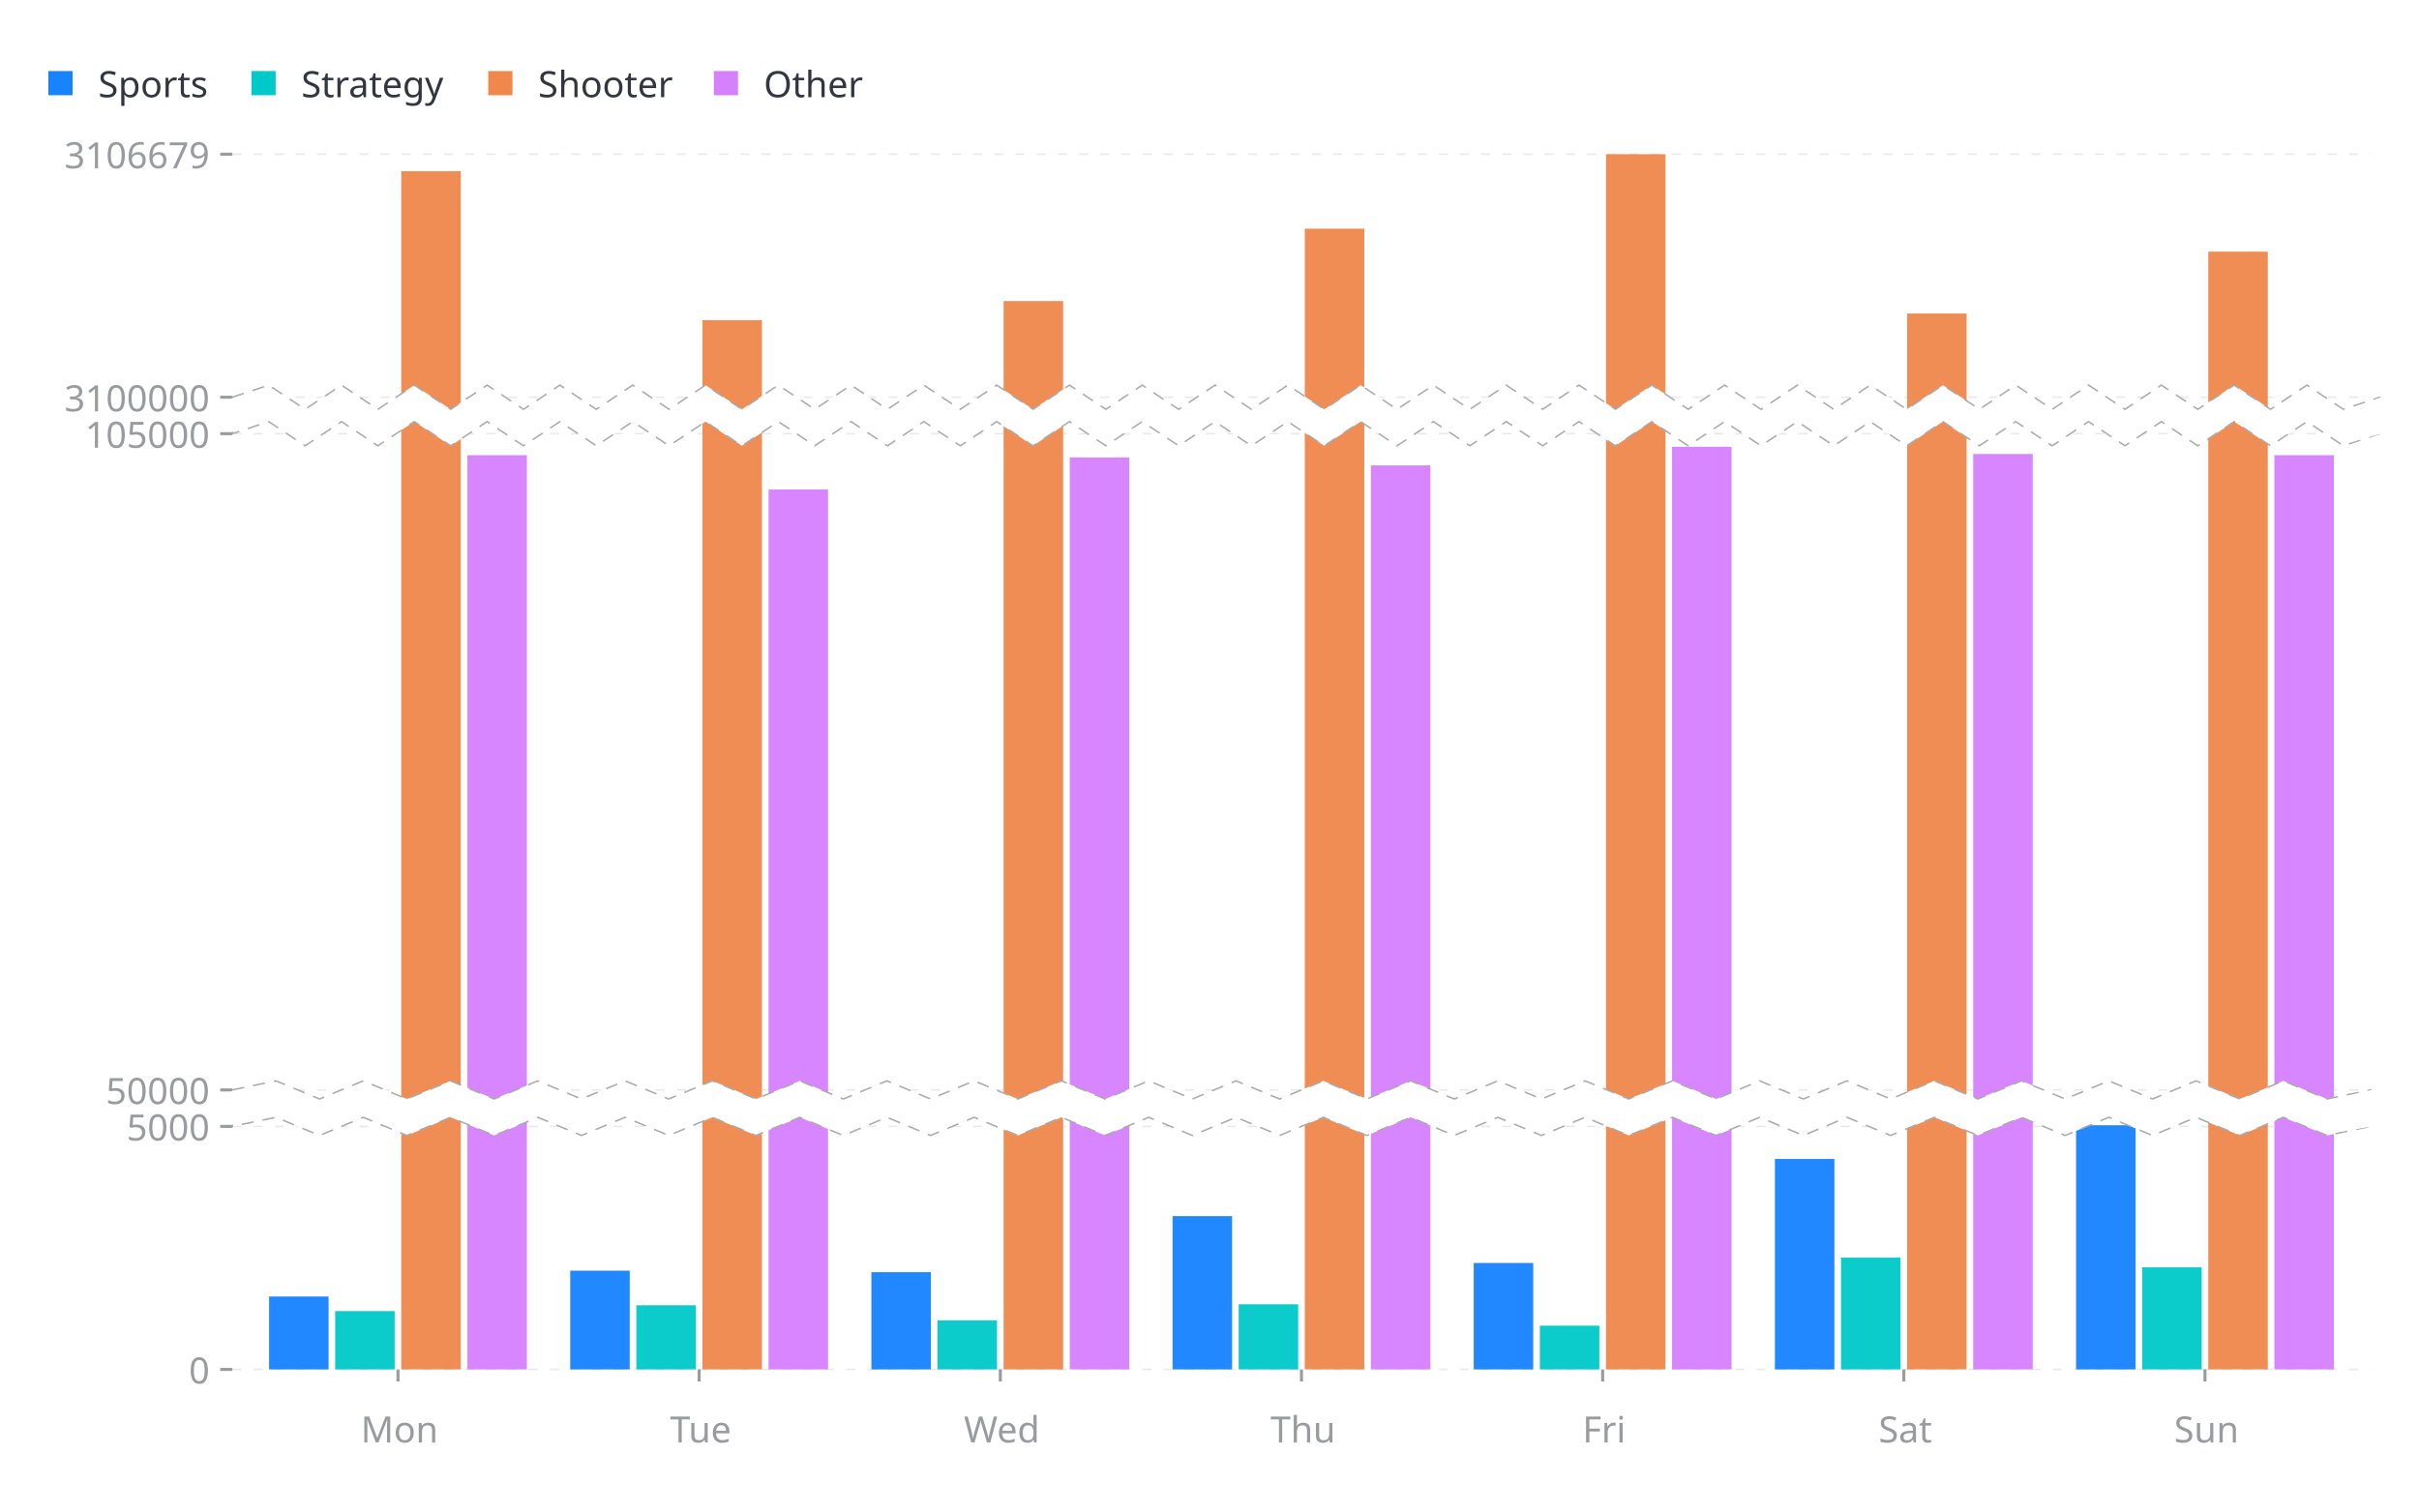
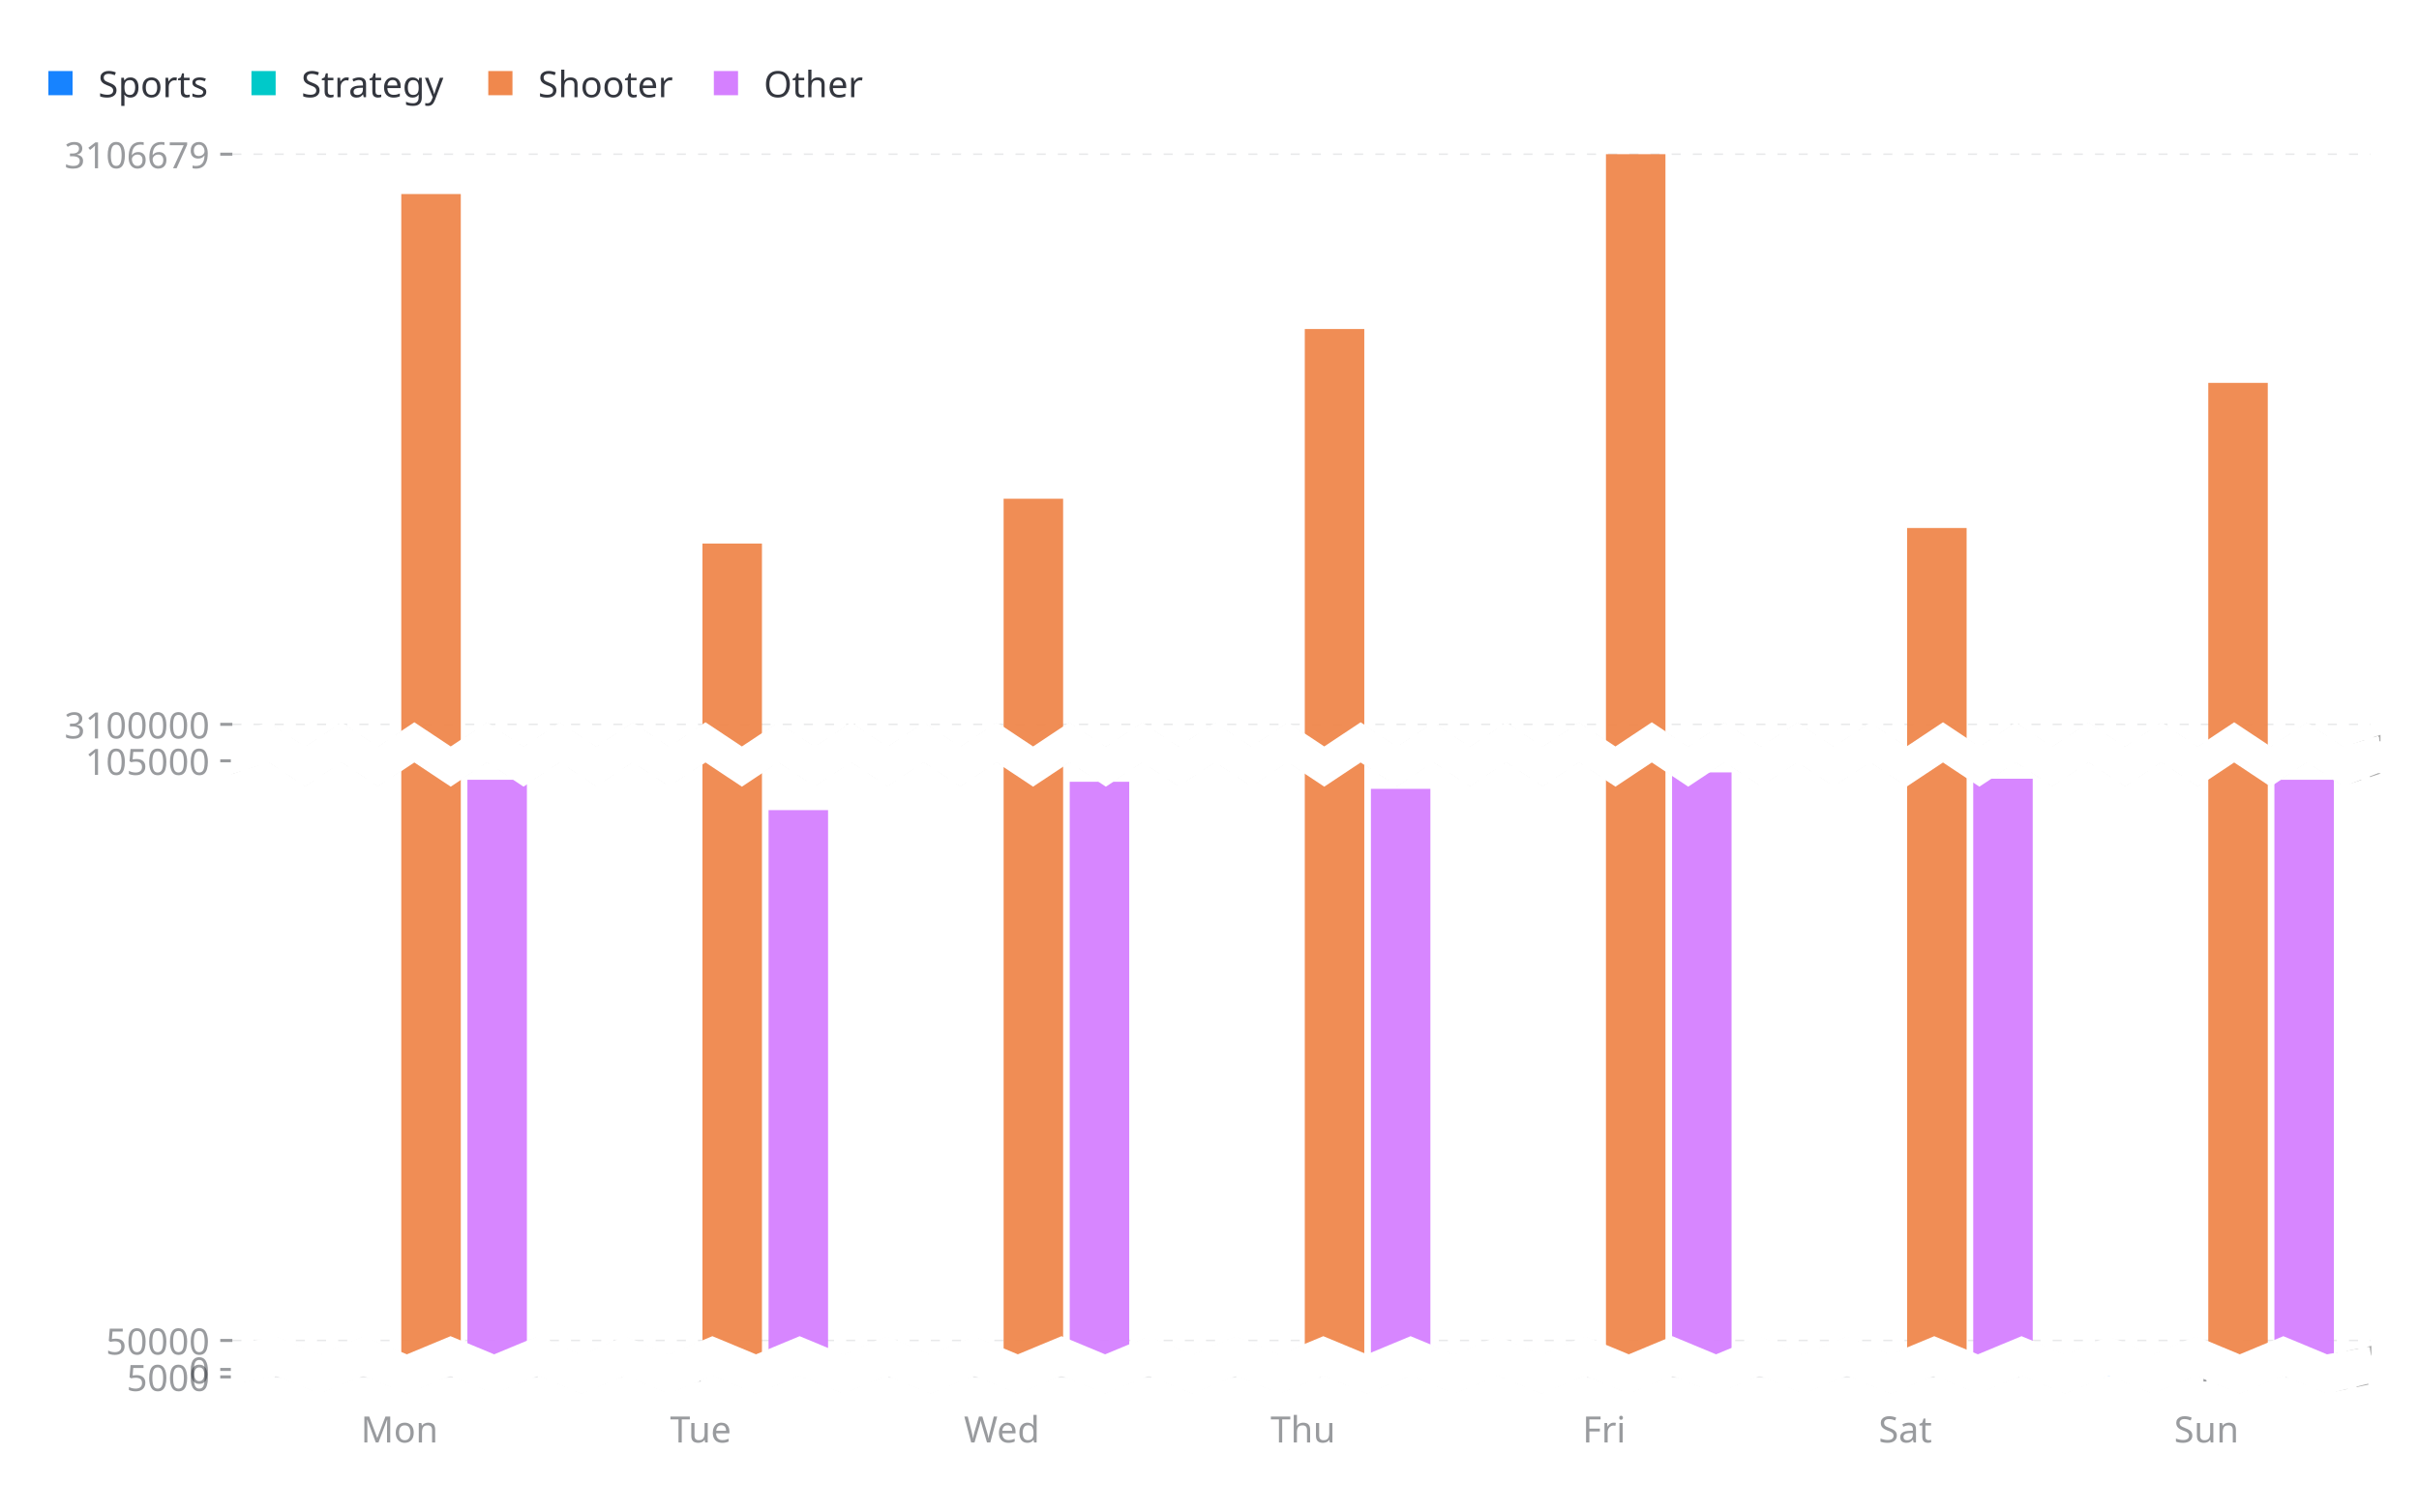
<svg xmlns="http://www.w3.org/2000/svg" width="800" height="500" color-interpolation-filters="sRGB" style="background: transparent;">
  <defs>
    <clipPath id="b" transform="matrix(1 0 0 1 -16 -16)">
      <use href="#a" transform="matrix(1 0 0 1 16 16)" />
    </clipPath>
  </defs>
  <g>
    <g fill="none">
      <g fill="none" class="view">
        <g>
          <path width="800" height="500" x="0" y="0" fill="rgba(0,0,0,0)" d="m0 0 800 0 0 500-800 0z" class="area" />
        </g>
        <g>
          <path width="768" height="468" x="16" y="16" fill="rgba(0,0,0,0)" d="m16 16 768 0 0 468-768 0z" class="area" />
        </g>
        <g>
          <path width="707.16" height="402" x="76.84" y="51" fill="rgba(0,0,0,0)" d="m76.84 51 707.16 0 0 402-707.16 0z" class="area" />
        </g>
        <g>
          <path width="707.16" height="402" x="76.84" y="51" fill="rgba(0,0,0,0)" d="m76.84 51 707.16 0 0 402-707.16 0z" class="area" />
        </g>
        <g fill="none" class="component">
          <g fill="none" transform="matrix(1 0 0 1 16 16)">
            <g fill="none" class="legend-category">
              <g fill="none" class="legend-title-group">
                <g fill="none" class="legend-title" />
              </g>
              <g fill="none" class="legend-items-group">
                <g fill="none" class="legend-items">
                  <g fill="none" class="items-navigator">
                    <g fill="none" class="navigator-content-group" clip-path="url(#b)">
                      <g fill="none" class="navigator-play-window">
                        <g fill="none" class="items-item-page">
                          <g fill="none" class="items-item">
                            <g fill="none" class="legend-category-item-background-group">
                              <g>
                                <path width="55.16" height="23" fill="rgba(0,0,0,0)" d="m0 0 55.16 0 0 23-55.16 0z" class="legend-category-item-background" visibility="visible" />
                              </g>
                            </g>
                            <g fill="none" class="legend-category-item-marker-group" transform="matrix(.5 0 0 .5 4 11.5)">
                              <g>
                                <path fill="rgba(23,131,255,1)" stroke-width="0" d="m-8-8 16 0 0 16-16 0Z" class="legend-category-item-marker" visibility="visible" />
                              </g>
                            </g>
                            <g fill="none" class="legend-category-item-label-group" transform="matrix(1 0 0 1 16 11.5)">
                              <g>
                                <text fill="rgba(29,33,41,1)" fill-opacity=".9" stroke-width="1" class="legend-category-item-label" dominant-baseline="central" dx=".5" dy="0" font-family="sans-serif" font-size="12" font-style="normal" font-variant="normal" font-weight="normal" paint-order="stroke" style="transform:translate(0px, 0px);" text-anchor="left" visibility="visible">Sports</text>
                              </g>
                            </g>
                            <g fill="none" class="legend-category-item-value-group" />
                          </g>
                          <g fill="none" class="items-item" transform="matrix(1 0 0 1 67.16 0)">
                            <g fill="none" class="legend-category-item-background-group">
                              <g>
                                <path width="66.32" height="23" fill="rgba(0,0,0,0)" d="m0 0 66.32 0 0 23-66.32 0z" class="legend-category-item-background" visibility="visible" />
                              </g>
                            </g>
                            <g fill="none" class="legend-category-item-marker-group" transform="matrix(.5 0 0 .5 4 11.5)">
                              <g>
                                <path fill="rgba(0,201,201,1)" stroke-width="0" d="m-8-8 16 0 0 16-16 0Z" class="legend-category-item-marker" visibility="visible" />
                              </g>
                            </g>
                            <g fill="none" class="legend-category-item-label-group" transform="matrix(1 0 0 1 16 11.5)">
                              <g>
                                <text fill="rgba(29,33,41,1)" fill-opacity=".9" stroke-width="1" class="legend-category-item-label" dominant-baseline="central" dx=".5" dy="0" font-family="sans-serif" font-size="12" font-style="normal" font-variant="normal" font-weight="normal" paint-order="stroke" style="transform:translate(0px, 0px);" text-anchor="left" visibility="visible">Strategy</text>
                              </g>
                            </g>
                            <g fill="none" class="legend-category-item-value-group" />
                          </g>
                          <g fill="none" class="items-item" transform="matrix(1 0 0 1 145.48 0)">
                            <g fill="none" class="legend-category-item-background-group">
                              <g>
                                <path width="62.6" height="23" fill="rgba(0,0,0,0)" d="m0 0 62.6 0 0 23-62.6 0z" class="legend-category-item-background" visibility="visible" />
                              </g>
                            </g>
                            <g fill="none" class="legend-category-item-marker-group" transform="matrix(.5 0 0 .5 4 11.5)">
                              <g>
                                <path fill="rgba(240,136,77,1)" stroke-width="0" d="m-8-8 16 0 0 16-16 0Z" class="legend-category-item-marker" visibility="visible" />
                              </g>
                            </g>
                            <g fill="none" class="legend-category-item-label-group" transform="matrix(1 0 0 1 16 11.5)">
                              <g>
                                <text fill="rgba(29,33,41,1)" fill-opacity=".9" stroke-width="1" class="legend-category-item-label" dominant-baseline="central" dx=".5" dy="0" font-family="sans-serif" font-size="12" font-style="normal" font-variant="normal" font-weight="normal" paint-order="stroke" style="transform:translate(0px, 0px);" text-anchor="left" visibility="visible">Shooter</text>
                              </g>
                            </g>
                            <g fill="none" class="legend-category-item-value-group" />
                          </g>
                          <g fill="none" class="items-item" transform="matrix(1 0 0 1 220.08 0)">
                            <g fill="none" class="legend-category-item-background-group">
                              <g>
                                <path width="49.76" height="23" fill="rgba(0,0,0,0)" d="m0 0 49.76 0 0 23-49.76 0z" class="legend-category-item-background" visibility="visible" />
                              </g>
                            </g>
                            <g fill="none" class="legend-category-item-marker-group" transform="matrix(.5 0 0 .5 4 11.5)">
                              <g>
                                <path fill="rgba(213,128,255,1)" stroke-width="0" d="m-8-8 16 0 0 16-16 0Z" class="legend-category-item-marker" visibility="visible" />
                              </g>
                            </g>
                            <g fill="none" class="legend-category-item-label-group" transform="matrix(1 0 0 1 16 11.5)">
                              <g>
                                <text fill="rgba(29,33,41,1)" fill-opacity=".9" stroke-width="1" class="legend-category-item-label" dominant-baseline="central" dx=".5" dy="0" font-family="sans-serif" font-size="12" font-style="normal" font-variant="normal" font-weight="normal" paint-order="stroke" style="transform:translate(0px, 0px);" text-anchor="left" visibility="visible">Other</text>
                              </g>
                            </g>
                            <g fill="none" class="legend-category-item-value-group" />
                          </g>
                        </g>
                      </g>
                    </g>
                    <g fill="none" class="navigator-controller" />
                    <g>
                      <path id="a" width="269.84" height="23" fill="none" d="m0 0 269.84 0 0 23-269.84 0z" class="navigator-clip-path" />
                    </g>
                  </g>
                </g>
              </g>
            </g>
          </g>
        </g>
        <g fill="none" class="component">
          <g fill="none" class="axis">
            <g fill="none" class="axis-grid-group" />
            <g fill="none" class="axis-main-group">
              <g fill="none" class="axis-line-group">
                <g>
                  <line x1="76.84" x2="784" y1="453" y2="453" fill="none" stroke="rgba(29,33,41,1)" stroke-opacity=".45" stroke-width=".5" class="axis-line axis-line" opacity="0" />
                </g>
              </g>
              <g fill="none" class="axis-tick-group">
                <g fill="none" class="axis-tick" transform="matrix(1 0 0 1 131.62 453)">
                  <g>
                    <line x1="0" x2="0" y1="0" y2="4" fill="none" stroke="rgba(29,33,41,1)" stroke-width="1" class="axis-tick-item" opacity=".45" />
                  </g>
                </g>
                <g fill="none" class="axis-tick" transform="matrix(1 0 0 1 231.22 453)">
                  <g>
                    <line x1="0" x2="0" y1="0" y2="4" fill="none" stroke="rgba(29,33,41,1)" stroke-width="1" class="axis-tick-item" opacity=".45" />
                  </g>
                </g>
                <g fill="none" class="axis-tick" transform="matrix(1 0 0 1 330.82 453)">
                  <g>
                    <line x1="0" x2="0" y1="0" y2="4" fill="none" stroke="rgba(29,33,41,1)" stroke-width="1" class="axis-tick-item" opacity=".45" />
                  </g>
                </g>
                <g fill="none" class="axis-tick" transform="matrix(1 0 0 1 430.42 453)">
                  <g>
                    <line x1="0" x2="0" y1="0" y2="4" fill="none" stroke="rgba(29,33,41,1)" stroke-width="1" class="axis-tick-item" opacity=".45" />
                  </g>
                </g>
                <g fill="none" class="axis-tick" transform="matrix(1 0 0 1 530.02 453)">
                  <g>
                    <line x1="0" x2="0" y1="0" y2="4" fill="none" stroke="rgba(29,33,41,1)" stroke-width="1" class="axis-tick-item" opacity=".45" />
                  </g>
                </g>
                <g fill="none" class="axis-tick" transform="matrix(1 0 0 1 629.62 453)">
                  <g>
                    <line x1="0" x2="0" y1="0" y2="4" fill="none" stroke="rgba(29,33,41,1)" stroke-width="1" class="axis-tick-item" opacity=".45" />
                  </g>
                </g>
                <g fill="none" class="axis-tick" transform="matrix(1 0 0 1 729.22 453)">
                  <g>
                    <line x1="0" x2="0" y1="0" y2="4" fill="none" stroke="rgba(29,33,41,1)" stroke-width="1" class="axis-tick-item" opacity=".45" />
                  </g>
                </g>
              </g>
              <g fill="none" class="axis-label-group">
                <g fill="none" class="axis-label" transform="matrix(1 0 0 1 131.62 461)">
                  <g>
                    <text fill="rgba(29,33,41,1)" stroke-width="1" class="axis-label-item" dominant-baseline="central" dx=".5" dy="11.5" font-family="sans-serif" font-size="12" font-style="normal" font-variant="normal" font-weight="normal" opacity=".45" paint-order="stroke" style="transform:translate(0px, 0px);" text-anchor="middle" visibility="visible">Mon</text>
                  </g>
                </g>
                <g fill="none" class="axis-label" transform="matrix(1 0 0 1 231.22 461)">
                  <g>
                    <text fill="rgba(29,33,41,1)" stroke-width="1" class="axis-label-item" dominant-baseline="central" dx=".5" dy="11.5" font-family="sans-serif" font-size="12" font-style="normal" font-variant="normal" font-weight="normal" opacity=".45" paint-order="stroke" style="transform:translate(0px, 0px);" text-anchor="middle" visibility="visible">Tue</text>
                  </g>
                </g>
                <g fill="none" class="axis-label" transform="matrix(1 0 0 1 330.82 461)">
                  <g>
                    <text fill="rgba(29,33,41,1)" stroke-width="1" class="axis-label-item" dominant-baseline="central" dx=".5" dy="11.5" font-family="sans-serif" font-size="12" font-style="normal" font-variant="normal" font-weight="normal" opacity=".45" paint-order="stroke" style="transform:translate(0px, 0px);" text-anchor="middle" visibility="visible">Wed</text>
                  </g>
                </g>
                <g fill="none" class="axis-label" transform="matrix(1 0 0 1 430.42 461)">
                  <g>
                    <text fill="rgba(29,33,41,1)" stroke-width="1" class="axis-label-item" dominant-baseline="central" dx=".5" dy="11.5" font-family="sans-serif" font-size="12" font-style="normal" font-variant="normal" font-weight="normal" opacity=".45" paint-order="stroke" style="transform:translate(0px, 0px);" text-anchor="middle" visibility="visible">Thu</text>
                  </g>
                </g>
                <g fill="none" class="axis-label" transform="matrix(1 0 0 1 530.02 461)">
                  <g>
                    <text fill="rgba(29,33,41,1)" stroke-width="1" class="axis-label-item" dominant-baseline="central" dx=".5" dy="11.5" font-family="sans-serif" font-size="12" font-style="normal" font-variant="normal" font-weight="normal" opacity=".45" paint-order="stroke" style="transform:translate(0px, 0px);" text-anchor="middle" visibility="visible">Fri</text>
                  </g>
                </g>
                <g fill="none" class="axis-label" transform="matrix(1 0 0 1 629.62 461)">
                  <g>
                    <text fill="rgba(29,33,41,1)" stroke-width="1" class="axis-label-item" dominant-baseline="central" dx=".5" dy="11.5" font-family="sans-serif" font-size="12" font-style="normal" font-variant="normal" font-weight="normal" opacity=".45" paint-order="stroke" style="transform:translate(0px, 0px);" text-anchor="middle" visibility="visible">Sat</text>
                  </g>
                </g>
                <g fill="none" class="axis-label" transform="matrix(1 0 0 1 729.22 461)">
                  <g>
                    <text fill="rgba(29,33,41,1)" stroke-width="1" class="axis-label-item" dominant-baseline="central" dx=".5" dy="11.5" font-family="sans-serif" font-size="12" font-style="normal" font-variant="normal" font-weight="normal" opacity=".45" paint-order="stroke" style="transform:translate(0px, 0px);" text-anchor="middle" visibility="visible">Sun</text>
                  </g>
                </g>
              </g>
            </g>
            <g fill="none" class="axis-title-group" />
          </g>
        </g>
        <g fill="none" class="component">
          <g fill="none" class="axis">
            <g fill="none" class="axis-grid-group">
              <g fill="none" class="axis-grid">
                <g fill="none" class="grid-line-group">
                  <g>
                    <path fill="none" stroke="rgba(29,33,41,1)" stroke-dasharray="3,4" stroke-opacity=".1" stroke-width=".5" d="m76.84 453 707.16 0" class="grid-line" />
                  </g>
                  <g>
-                     <path fill="none" stroke="rgba(29,33,41,1)" stroke-dasharray="3,4" stroke-opacity=".1" stroke-width=".5" d="m76.84 372.6 707.16 0" class="grid-line" />
-                   </g>
-                   <g>
-                     <path fill="none" stroke="rgba(29,33,41,1)" stroke-dasharray="3,4" stroke-opacity=".1" stroke-width=".5" d="m76.84 360.54 707.16 0" class="grid-line" />
-                   </g>
-                   <g>
-                     <path fill="none" stroke="rgba(29,33,41,1)" stroke-dasharray="3,4" stroke-opacity=".1" stroke-width=".5" d="m76.84 143.46 707.16 0" class="grid-line" />
-                   </g>
-                   <g>
-                     <path fill="none" stroke="rgba(29,33,41,1)" stroke-dasharray="3,4" stroke-opacity=".1" stroke-width=".5" d="m76.84 131.4 707.16 0" class="grid-line" />
+                     <path fill="none" stroke="rgba(29,33,41,1)" stroke-dasharray="3,4" stroke-opacity=".1" stroke-width=".5" d="m76.84 455.471 707.16 0" class="grid-line" />
+                   </g>
+                   <g>
+                     <path fill="none" stroke="rgba(29,33,41,1)" stroke-dasharray="3,4" stroke-opacity=".1" stroke-width=".5" d="m76.84 443.411 707.16 0" class="grid-line" />
+                   </g>
+                   <g>
+                     <path fill="none" stroke="rgba(29,33,41,1)" stroke-dasharray="3,4" stroke-opacity=".1" stroke-width=".5" d="m76.84 251.669 707.16 0" class="grid-line" />
+                   </g>
+                   <g>
+                     <path fill="none" stroke="rgba(29,33,41,1)" stroke-dasharray="3,4" stroke-opacity=".1" stroke-width=".5" d="m76.84 239.609 707.16 0" class="grid-line" />
                  </g>
                  <g>
                    <path fill="none" stroke="rgba(29,33,41,1)" stroke-dasharray="3,4" stroke-opacity=".1" stroke-width=".5" d="m76.84 51 707.16 0" class="grid-line" />
                  </g>
                </g>
                <g fill="none" class="grid-region-group" />
              </g>
            </g>
            <g fill="none" class="axis-main-group">
              <g fill="none" class="axis-line-group">
                <g>
                  <line x1="76.84" x2="76.84" y1="453" y2="51" fill="none" stroke="rgba(29,33,41,1)" stroke-opacity=".45" stroke-width=".5" class="axis-line axis-line" opacity="0" />
                </g>
              </g>
              <g fill="none" class="axis-tick-group">
                <g fill="none" class="axis-tick" transform="matrix(1 0 0 1 76.84 453)">
                  <g>
                    <line x1="0" x2="-4" y1="0" y2="0" fill="none" stroke="rgba(29,33,41,1)" stroke-width="1" class="axis-tick-item" opacity=".45" />
                  </g>
                </g>
-                 <g fill="none" class="axis-tick" transform="matrix(1 0 0 1 76.84 372.6)">
-                   <g>
-                     <line x1="0" x2="-4" y1="0" y2="0" fill="none" stroke="rgba(29,33,41,1)" stroke-width="1" class="axis-tick-item" opacity=".45" />
-                   </g>
-                 </g>
-                 <g fill="none" class="axis-tick" transform="matrix(1 0 0 1 76.84 360.54)">
-                   <g>
-                     <line x1="0" x2="-4" y1="0" y2="0" fill="none" stroke="rgba(29,33,41,1)" stroke-width="1" class="axis-tick-item" opacity=".45" />
-                   </g>
-                 </g>
-                 <g fill="none" class="axis-tick" transform="matrix(1 0 0 1 76.84 143.46)">
-                   <g>
-                     <line x1="0" x2="-4" y1="0" y2="0" fill="none" stroke="rgba(29,33,41,1)" stroke-width="1" class="axis-tick-item" opacity=".45" />
-                   </g>
-                 </g>
-                 <g fill="none" class="axis-tick" transform="matrix(1 0 0 1 76.84 131.4)">
+                 <g fill="none" class="axis-tick" transform="matrix(1 0 0 1 76.84 455.4715)">
+                   <g>
+                     <line x1="0" x2="-4" y1="0" y2="0" fill="none" stroke="rgba(29,33,41,1)" stroke-width="1" class="axis-tick-item" opacity=".45" />
+                   </g>
+                 </g>
+                 <g fill="none" class="axis-tick" transform="matrix(1 0 0 1 76.84 443.4115)">
+                   <g>
+                     <line x1="0" x2="-4" y1="0" y2="0" fill="none" stroke="rgba(29,33,41,1)" stroke-width="1" class="axis-tick-item" opacity=".45" />
+                   </g>
+                 </g>
+                 <g fill="none" class="axis-tick" transform="matrix(1 0 0 1 76.84 251.6687)">
+                   <g>
+                     <line x1="0" x2="-4" y1="0" y2="0" fill="none" stroke="rgba(29,33,41,1)" stroke-width="1" class="axis-tick-item" opacity=".45" />
+                   </g>
+                 </g>
+                 <g fill="none" class="axis-tick" transform="matrix(1 0 0 1 76.84 239.6087)">
                  <g>
                    <line x1="0" x2="-4" y1="0" y2="0" fill="none" stroke="rgba(29,33,41,1)" stroke-width="1" class="axis-tick-item" opacity=".45" />
                  </g>
                </g>
                <g fill="none" class="axis-tick" transform="matrix(1 0 0 1 76.84 51)">
                  <g>
                    <line x1="0" x2="-4" y1="0" y2="0" fill="none" stroke="rgba(29,33,41,1)" stroke-width="1" class="axis-tick-item" opacity=".45" />
                  </g>
                </g>
              </g>
              <g fill="none" class="axis-label-group">
                <g fill="none" class="axis-label" transform="matrix(1 0 0 1 68.84 453)">
                  <g>
                    <text fill="rgba(29,33,41,1)" stroke-width="1" class="axis-label-item" dominant-baseline="central" dx=".5" dy="0" font-family="sans-serif" font-size="12" font-style="normal" font-variant="normal" font-weight="normal" opacity=".45" paint-order="stroke" style="transform:translate(0px, 0px);" text-anchor="end">0</text>
                  </g>
                </g>
-                 <g fill="none" class="axis-label" transform="matrix(1 0 0 1 68.84 372.6)">
+                 <g fill="none" class="axis-label" transform="matrix(1 0 0 1 68.84 455.4715)">
                  <g>
                    <text fill="rgba(29,33,41,1)" stroke-width="1" class="axis-label-item" dominant-baseline="central" dx=".5" dy="0" font-family="sans-serif" font-size="12" font-style="normal" font-variant="normal" font-weight="normal" opacity=".45" paint-order="stroke" style="transform:translate(0px, 0px);" text-anchor="end">5000</text>
                  </g>
                </g>
-                 <g fill="none" class="axis-label" transform="matrix(1 0 0 1 68.84 360.54)">
+                 <g fill="none" class="axis-label" transform="matrix(1 0 0 1 68.84 443.4115)">
                  <g>
                    <text fill="rgba(29,33,41,1)" stroke-width="1" class="axis-label-item" dominant-baseline="central" dx=".5" dy="0" font-family="sans-serif" font-size="12" font-style="normal" font-variant="normal" font-weight="normal" opacity=".45" paint-order="stroke" style="transform:translate(0px, 0px);" text-anchor="end">50000</text>
                  </g>
                </g>
-                 <g fill="none" class="axis-label" transform="matrix(1 0 0 1 68.84 143.46)">
+                 <g fill="none" class="axis-label" transform="matrix(1 0 0 1 68.84 251.6687)">
                  <g>
                    <text fill="rgba(29,33,41,1)" stroke-width="1" class="axis-label-item" dominant-baseline="central" dx=".5" dy="0" font-family="sans-serif" font-size="12" font-style="normal" font-variant="normal" font-weight="normal" opacity=".45" paint-order="stroke" style="transform:translate(0px, 0px);" text-anchor="end">105000</text>
                  </g>
                </g>
-                 <g fill="none" class="axis-label" transform="matrix(1 0 0 1 68.84 131.4)">
+                 <g fill="none" class="axis-label" transform="matrix(1 0 0 1 68.84 239.6087)">
                  <g>
                    <text fill="rgba(29,33,41,1)" stroke-width="1" class="axis-label-item" dominant-baseline="central" dx=".5" dy="0" font-family="sans-serif" font-size="12" font-style="normal" font-variant="normal" font-weight="normal" opacity=".45" paint-order="stroke" style="transform:translate(0px, 0px);" text-anchor="end">3100000</text>
                  </g>
                </g>
                <g fill="none" class="axis-label" transform="matrix(1 0 0 1 68.84 51)">
                  <g>
                    <text fill="rgba(29,33,41,1)" stroke-width="1" class="axis-label-item" dominant-baseline="central" dx=".5" dy="0" font-family="sans-serif" font-size="12" font-style="normal" font-variant="normal" font-weight="normal" opacity=".45" paint-order="stroke" style="transform:translate(0px, 0px);" text-anchor="end">3106679</text>
                  </g>
                </g>
              </g>
            </g>
            <g fill="none" class="axis-title-group" />
          </g>
        </g>
        <g transform="matrix(1 0 0 1 76.84 51)">
          <path width="707.16" height="402" fill="rgba(0,0,0,0)" d="m0 0 707.16 0 0 402-707.16 0z" class="plot" />
          <g fill="none" class="main-layer">
            <g>
-               <path width="19.677" height="24.12" x="12.146" y="377.88" fill="rgba(23,131,255,1)" fill-opacity=".95" stroke="rgba(23,131,255,1)" stroke-width="0" d="m12.146 377.88 19.677 0 0 24.12-19.677 0z" class="element" />
-             </g>
-             <g>
-               <path width="19.677" height="19.296" x="34.01" y="382.704" fill="rgba(0,201,201,1)" fill-opacity=".95" stroke="rgba(0,201,201,1)" stroke-width="0" d="m34.01 382.704 19.677 0 0 19.296-19.677 0z" class="element" />
-             </g>
-             <g>
-               <path width="19.677" height="396.378" x="55.873" y="5.622" fill="rgba(240,136,77,1)" fill-opacity=".95" stroke="rgba(240,136,77,1)" stroke-width="0" d="m55.873 5.622 19.677 0 0 396.378-19.677 0z" class="element" />
-             </g>
-             <g>
-               <path width="19.677" height="302.436" x="77.737" y="99.564" fill="rgba(213,128,255,1)" fill-opacity=".95" stroke="rgba(213,128,255,1)" stroke-width="0" d="m77.737 99.564 19.677 0 0 302.436-19.677 0z" class="element" />
-             </g>
-             <g>
-               <path width="19.677" height="32.675" x="111.746" y="369.325" fill="rgba(23,131,255,1)" fill-opacity=".95" stroke="rgba(23,131,255,1)" stroke-width="0" d="m111.746 369.325 19.677 0 0 32.675-19.677 0z" class="element" />
-             </g>
-             <g>
-               <path width="19.677" height="21.226" x="133.61" y="380.774" fill="rgba(0,201,201,1)" fill-opacity=".95" stroke="rgba(0,201,201,1)" stroke-width="0" d="m133.61 380.774 19.677 0 0 21.226-19.677 0z" class="element" />
-             </g>
-             <g>
-               <path width="19.677" height="347.096" x="155.473" y="54.904" fill="rgba(240,136,77,1)" fill-opacity=".95" stroke="rgba(240,136,77,1)" stroke-width="0" d="m155.473 54.904 19.677 0 0 347.096-19.677 0z" class="element" />
-             </g>
-             <g>
-               <path width="19.677" height="291.068" x="177.337" y="110.931" fill="rgba(213,128,255,1)" fill-opacity=".95" stroke="rgba(213,128,255,1)" stroke-width="0" d="m177.337 110.931 19.677 0 0 291.068-19.677 0z" class="element" />
-             </g>
-             <g>
-               <path width="19.677" height="32.176" x="211.346" y="369.824" fill="rgba(23,131,255,1)" fill-opacity=".95" stroke="rgba(23,131,255,1)" stroke-width="0" d="m211.346 369.824 19.677 0 0 32.176-19.677 0z" class="element" />
-             </g>
-             <g>
-               <path width="19.677" height="16.241" x="233.21" y="385.759" fill="rgba(0,201,201,1)" fill-opacity=".95" stroke="rgba(0,201,201,1)" stroke-width="0" d="m233.21 385.759 19.677 0 0 16.241-19.677 0z" class="element" />
-             </g>
-             <g>
-               <path width="19.677" height="353.416" x="255.073" y="48.584" fill="rgba(240,136,77,1)" fill-opacity=".95" stroke="rgba(240,136,77,1)" stroke-width="0" d="m255.073 48.584 19.677 0 0 353.416-19.677 0z" class="element" />
-             </g>
-             <g>
-               <path width="19.677" height="301.686" x="276.937" y="100.314" fill="rgba(213,128,255,1)" fill-opacity=".95" stroke="rgba(213,128,255,1)" stroke-width="0" d="m276.937 100.314 19.677 0 0 301.686-19.677 0z" class="element" />
-             </g>
-             <g>
-               <path width="19.677" height="50.716" x="310.946" y="351.284" fill="rgba(23,131,255,1)" fill-opacity=".95" stroke="rgba(23,131,255,1)" stroke-width="0" d="m310.946 351.284 19.677 0 0 50.716-19.677 0z" class="element" />
-             </g>
-             <g>
-               <path width="19.677" height="21.547" x="332.81" y="380.453" fill="rgba(0,201,201,1)" fill-opacity=".95" stroke="rgba(0,201,201,1)" stroke-width="0" d="m332.81 380.453 19.677 0 0 21.547-19.677 0z" class="element" />
-             </g>
-             <g>
-               <path width="19.677" height="377.347" x="354.673" y="24.653" fill="rgba(240,136,77,1)" fill-opacity=".95" stroke="rgba(240,136,77,1)" stroke-width="0" d="m354.673 24.653 19.677 0 0 377.347-19.677 0z" class="element" />
-             </g>
-             <g>
-               <path width="19.677" height="299.041" x="376.537" y="102.959" fill="rgba(213,128,255,1)" fill-opacity=".95" stroke="rgba(213,128,255,1)" stroke-width="0" d="m376.537 102.959 19.677 0 0 299.041-19.677 0z" class="element" />
-             </g>
-             <g>
-               <path width="19.677" height="35.215" x="410.546" y="366.785" fill="rgba(23,131,255,1)" fill-opacity=".95" stroke="rgba(23,131,255,1)" stroke-width="0" d="m410.546 366.785 19.677 0 0 35.215-19.677 0z" class="element" />
-             </g>
-             <g>
-               <path width="19.677" height="14.472" x="432.41" y="387.528" fill="rgba(0,201,201,1)" fill-opacity=".95" stroke="rgba(0,201,201,1)" stroke-width="0" d="m432.41 387.528 19.677 0 0 14.472-19.677 0z" class="element" />
+               <path width="19.677" height=".742" x="12.146" y="402" fill="rgba(23,131,255,1)" fill-opacity=".95" stroke="rgba(23,131,255,1)" stroke-width="0" d="m12.146 402 19.677 0 0 .742-19.677 0z" class="element" />
+             </g>
+             <g>
+               <path width="19.677" height=".593" x="34.01" y="402" fill="rgba(0,201,201,1)" fill-opacity=".95" stroke="rgba(0,201,201,1)" stroke-width="0" d="m34.01 402 19.677 0 0 .593-19.677 0z" class="element" />
+             </g>
+             <g>
+               <path width="19.677" height="388.812" x="55.873" y="13.188" fill="rgba(240,136,77,1)" fill-opacity=".95" stroke="rgba(240,136,77,1)" stroke-width="0" d="m55.873 13.188 19.677 0 0 388.812-19.677 0z" class="element" />
+             </g>
+             <g>
+               <path width="19.677" height="195.056" x="77.737" y="206.944" fill="rgba(213,128,255,1)" fill-opacity=".95" stroke="rgba(213,128,255,1)" stroke-width="0" d="m77.737 206.944 19.677 0 0 195.056-19.677 0z" class="element" />
+             </g>
+             <g>
+               <path width="19.677" height="1.004" x="111.746" y="402" fill="rgba(23,131,255,1)" fill-opacity=".95" stroke="rgba(23,131,255,1)" stroke-width="0" d="m111.746 402 19.677 0 0 1.004-19.677 0z" class="element" />
+             </g>
+             <g>
+               <path width="19.677" height=".652" x="133.61" y="402" fill="rgba(0,201,201,1)" fill-opacity=".95" stroke="rgba(0,201,201,1)" stroke-width="0" d="m133.61 402 19.677 0 0 .652-19.677 0z" class="element" />
+             </g>
+             <g>
+               <path width="19.677" height="273.202" x="155.473" y="128.798" fill="rgba(240,136,77,1)" fill-opacity=".95" stroke="rgba(240,136,77,1)" stroke-width="0" d="m155.473 128.798 19.677 0 0 273.202-19.677 0z" class="element" />
+             </g>
+             <g>
+               <path width="19.677" height="185.016" x="177.337" y="216.984" fill="rgba(213,128,255,1)" fill-opacity=".95" stroke="rgba(213,128,255,1)" stroke-width="0" d="m177.337 216.984 19.677 0 0 185.016-19.677 0z" class="element" />
+             </g>
+             <g>
+               <path width="19.677" height=".989" x="211.346" y="402" fill="rgba(23,131,255,1)" fill-opacity=".95" stroke="rgba(23,131,255,1)" stroke-width="0" d="m211.346 402 19.677 0 0 .989-19.677 0z" class="element" />
+             </g>
+             <g>
+               <path width="19.677" height=".499" x="233.21" y="402" fill="rgba(0,201,201,1)" fill-opacity=".95" stroke="rgba(0,201,201,1)" stroke-width="0" d="m233.21 402 19.677 0 0 .499-19.677 0z" class="element" />
+             </g>
+             <g>
+               <path width="19.677" height="288.027" x="255.073" y="113.973" fill="rgba(240,136,77,1)" fill-opacity=".95" stroke="rgba(240,136,77,1)" stroke-width="0" d="m255.073 113.973 19.677 0 0 288.027-19.677 0z" class="element" />
+             </g>
+             <g>
+               <path width="19.677" height="194.394" x="276.937" y="207.606" fill="rgba(213,128,255,1)" fill-opacity=".95" stroke="rgba(213,128,255,1)" stroke-width="0" d="m276.937 207.606 19.677 0 0 194.394-19.677 0z" class="element" />
+             </g>
+             <g>
+               <path width="19.677" height="1.559" x="310.946" y="402" fill="rgba(23,131,255,1)" fill-opacity=".95" stroke="rgba(23,131,255,1)" stroke-width="0" d="m310.946 402 19.677 0 0 1.559-19.677 0z" class="element" />
+             </g>
+             <g>
+               <path width="19.677" height=".662" x="332.81" y="402" fill="rgba(0,201,201,1)" fill-opacity=".95" stroke="rgba(0,201,201,1)" stroke-width="0" d="m332.81 402 19.677 0 0 .662-19.677 0z" class="element" />
+             </g>
+             <g>
+               <path width="19.677" height="344.166" x="354.673" y="57.834" fill="rgba(240,136,77,1)" fill-opacity=".95" stroke="rgba(240,136,77,1)" stroke-width="0" d="m354.673 57.834 19.677 0 0 344.166-19.677 0z" class="element" />
+             </g>
+             <g>
+               <path width="19.677" height="192.058" x="376.537" y="209.942" fill="rgba(213,128,255,1)" fill-opacity=".95" stroke="rgba(213,128,255,1)" stroke-width="0" d="m376.537 209.942 19.677 0 0 192.058-19.677 0z" class="element" />
+             </g>
+             <g>
+               <path width="19.677" height="1.083" x="410.546" y="402" fill="rgba(23,131,255,1)" fill-opacity=".95" stroke="rgba(23,131,255,1)" stroke-width="0" d="m410.546 402 19.677 0 0 1.083-19.677 0z" class="element" />
+             </g>
+             <g>
+               <path width="19.677" height=".445" x="432.41" y="402" fill="rgba(0,201,201,1)" fill-opacity=".95" stroke="rgba(0,201,201,1)" stroke-width="0" d="m432.41 402 19.677 0 0 .445-19.677 0z" class="element" />
            </g>
            <g>
              <path width="19.677" height="402" x="454.273" y="0" fill="rgba(240,136,77,1)" fill-opacity=".95" stroke="rgba(240,136,77,1)" stroke-width="0" d="m454.273 0 19.677 0 0 402-19.677 0z" class="element" />
            </g>
            <g>
-               <path width="19.677" height="305.198" x="476.137" y="96.802" fill="rgba(213,128,255,1)" fill-opacity=".95" stroke="rgba(213,128,255,1)" stroke-width="0" d="m476.137 96.802 19.677 0 0 305.198-19.677 0z" class="element" />
-             </g>
-             <g>
-               <path width="19.677" height="69.626" x="510.146" y="332.374" fill="rgba(23,131,255,1)" fill-opacity=".95" stroke="rgba(23,131,255,1)" stroke-width="0" d="m510.146 332.374 19.677 0 0 69.626-19.677 0z" class="element" />
-             </g>
-             <g>
-               <path width="19.677" height="36.984" x="532.01" y="365.016" fill="rgba(0,201,201,1)" fill-opacity=".95" stroke="rgba(0,201,201,1)" stroke-width="0" d="m532.01 365.016 19.677 0 0 36.984-19.677 0z" class="element" />
-             </g>
-             <g>
-               <path width="19.677" height="349.287" x="553.873" y="52.713" fill="rgba(240,136,77,1)" fill-opacity=".95" stroke="rgba(240,136,77,1)" stroke-width="0" d="m553.873 52.713 19.677 0 0 349.287-19.677 0z" class="element" />
-             </g>
-             <g>
-               <path width="19.677" height="302.83" x="575.737" y="99.17" fill="rgba(213,128,255,1)" fill-opacity=".95" stroke="rgba(213,128,255,1)" stroke-width="0" d="m575.737 99.17 19.677 0 0 302.83-19.677 0z" class="element" />
-             </g>
-             <g>
-               <path width="19.677" height="80.778" x="609.746" y="321.222" fill="rgba(23,131,255,1)" fill-opacity=".95" stroke="rgba(23,131,255,1)" stroke-width="0" d="m609.746 321.222 19.677 0 0 80.778-19.677 0z" class="element" />
-             </g>
-             <g>
-               <path width="19.677" height="33.768" x="631.61" y="368.232" fill="rgba(0,201,201,1)" fill-opacity=".95" stroke="rgba(0,201,201,1)" stroke-width="0" d="m631.61 368.232 19.677 0 0 33.768-19.677 0z" class="element" />
-             </g>
-             <g>
-               <path width="19.677" height="369.751" x="653.473" y="32.249" fill="rgba(240,136,77,1)" fill-opacity=".95" stroke="rgba(240,136,77,1)" stroke-width="0" d="m653.473 32.249 19.677 0 0 369.751-19.677 0z" class="element" />
-             </g>
-             <g>
-               <path width="19.677" height="302.436" x="675.337" y="99.564" fill="rgba(213,128,255,1)" fill-opacity=".95" stroke="rgba(213,128,255,1)" stroke-width="0" d="m675.337 99.564 19.677 0 0 302.436-19.677 0z" class="element" />
+               <path width="19.677" height="197.496" x="476.137" y="204.504" fill="rgba(213,128,255,1)" fill-opacity=".95" stroke="rgba(213,128,255,1)" stroke-width="0" d="m476.137 204.504 19.677 0 0 197.496-19.677 0z" class="element" />
+             </g>
+             <g>
+               <path width="19.677" height="2.14" x="510.146" y="402" fill="rgba(23,131,255,1)" fill-opacity=".95" stroke="rgba(23,131,255,1)" stroke-width="0" d="m510.146 402 19.677 0 0 2.14-19.677 0z" class="element" />
+             </g>
+             <g>
+               <path width="19.677" height="1.137" x="532.01" y="402" fill="rgba(0,201,201,1)" fill-opacity=".95" stroke="rgba(0,201,201,1)" stroke-width="0" d="m532.01 402 19.677 0 0 1.137-19.677 0z" class="element" />
+             </g>
+             <g>
+               <path width="19.677" height="278.341" x="553.873" y="123.659" fill="rgba(240,136,77,1)" fill-opacity=".95" stroke="rgba(240,136,77,1)" stroke-width="0" d="m553.873 123.659 19.677 0 0 278.341-19.677 0z" class="element" />
+             </g>
+             <g>
+               <path width="19.677" height="195.405" x="575.737" y="206.595" fill="rgba(213,128,255,1)" fill-opacity=".95" stroke="rgba(213,128,255,1)" stroke-width="0" d="m575.737 206.595 19.677 0 0 195.405-19.677 0z" class="element" />
+             </g>
+             <g>
+               <path width="19.677" height="2.094" x="609.746" y="402" fill="rgba(23,131,255,1)" fill-opacity=".95" stroke="rgba(23,131,255,1)" stroke-width="0" d="m609.746 402 19.677 0 0 2.094-19.677 0z" class="element" />
+             </g>
+             <g>
+               <path width="19.677" height="1.038" x="631.61" y="402" fill="rgba(0,201,201,1)" fill-opacity=".95" stroke="rgba(0,201,201,1)" stroke-width="0" d="m631.61 402 19.677 0 0 1.038-19.677 0z" class="element" />
+             </g>
+             <g>
+               <path width="19.677" height="326.348" x="653.473" y="75.652" fill="rgba(240,136,77,1)" fill-opacity=".95" stroke="rgba(240,136,77,1)" stroke-width="0" d="m653.473 75.652 19.677 0 0 326.348-19.677 0z" class="element" />
+             </g>
+             <g>
+               <path width="19.677" height="195.056" x="675.337" y="206.944" fill="rgba(213,128,255,1)" fill-opacity=".95" stroke="rgba(213,128,255,1)" stroke-width="0" d="m675.337 206.944 19.677 0 0 195.056-19.677 0z" class="element" />
            </g>
          </g>
          <g fill="none" class="label-layer" />
          <g fill="none" class="axis-breaks">
            <g>
-               <path fill="rgba(255,255,255,1)" stroke="rgba(170,170,170,1)" stroke-dasharray="4,3" stroke-width=".5" d="m0 309.54 14.432-3 14.432 6 14.432-6 14.432 6 14.432-6 14.432 6 14.432-6 14.432 6 14.432-6 14.432 6 14.432-6 14.432 6 14.432-6 14.432 6 14.432-6 14.432 6 14.432-6 14.432 6 14.432-6 14.432 6 14.432-6 14.432 6 14.432-6 14.432 6 14.432-6 14.432 6 14.432-6 14.432 6 14.432-6 14.432 6 14.432-6 14.432 6 14.432-6 14.432 6 14.432-6 14.432 6 14.432-6 14.432 6 14.432-6 14.432 6 14.432-6 14.432 6 14.432-6 14.432 6 14.432-6 14.432 6 14.432-6 14.432 6 14.432-3 0 12.06 0 0-14.432 3-14.432-6-14.432 6-14.432-6-14.432 6-14.432-6-14.432 6-14.432-6-14.432 6-14.432-6-14.432 6-14.432-6-14.432 6-14.432-6-14.432 6-14.432-6-14.432 6-14.432-6-14.432 6-14.432-6-14.432 6-14.432-6-14.432 6-14.432-6-14.432 6-14.432-6-14.432 6-14.432-6-14.432 6-14.432-6-14.432 6-14.432-6-14.432 6-14.432-6-14.432 6-14.432-6-14.432 6-14.432-6-14.432 6-14.432-6-14.432 6-14.432-6-14.432 6-14.432-6-14.432 6-14.432-6-14.432 6-14.432-6-14.432 3Z" />
-             </g>
-             <g>
-               <path fill="rgba(255,255,255,1)" stroke="rgba(170,170,170,1)" stroke-dasharray="4,3" stroke-width="0" d="m-.5 310.04 14.932-3 14.432 6 14.432-6 14.432 6 14.432-6 14.432 6 14.432-6 14.432 6 14.432-6 14.432 6 14.432-6 14.432 6 14.432-6 14.432 6 14.432-6 14.432 6 14.432-6 14.432 6 14.432-6 14.432 6 14.432-6 14.432 6 14.432-6 14.432 6 14.432-6 14.432 6 14.432-6 14.432 6 14.432-6 14.432 6 14.432-6 14.432 6 14.432-6 14.432 6 14.432-6 14.432 6 14.432-6 14.432 6 14.432-6 14.432 6 14.432-6 14.432 6 14.432-6 14.432 6 14.432-6 14.432 6 14.432-6 14.432 6 14.932-3.5 2 11.56-2 .5-14.932 2.5-14.432-6-14.432 6-14.432-6-14.432 6-14.432-6-14.432 6-14.432-6-14.432 6-14.432-6-14.432 6-14.432-6-14.432 6-14.432-6-14.432 6-14.432-6-14.432 6-14.432-6-14.432 6-14.432-6-14.432 6-14.432-6-14.432 6-14.432-6-14.432 6-14.432-6-14.432 6-14.432-6-14.432 6-14.432-6-14.432 6-14.432-6-14.432 6-14.432-6-14.432 6-14.432-6-14.432 6-14.432-6-14.432 6-14.432-6-14.432 6-14.432-6-14.432 6-14.432-6-14.432 6-14.432-6-14.432 6-14.432-6-14.932 3Z" />
+               <path fill="rgba(255,255,255,1)" stroke="rgba(170,170,170,1)" stroke-dasharray="4,3" stroke-width=".5" d="m0 394.501 14.432-3 14.432 6 14.432-6 14.432 6 14.432-6 14.432 6 14.432-6 14.432 6 14.432-6 14.432 6 14.432-6 14.432 6 14.432-6 14.432 6 14.432-6 14.432 6 14.432-6 14.432 6 14.432-6 14.432 6 14.432-6 14.432 6 14.432-6 14.432 6 14.432-6 14.432 6 14.432-6 14.432 6 14.432-6 14.432 6 14.432-6 14.432 6 14.432-6 14.432 6 14.432-6 14.432 6 14.432-6 14.432 6 14.432-6 14.432 6 14.432-6 14.432 6 14.432-6 14.432 6 14.432-6 14.432 6 14.432-6 14.432 6 14.432-3 0 12.124 0 0-14.432 3-14.432-6-14.432 6-14.432-6-14.432 6-14.432-6-14.432 6-14.432-6-14.432 6-14.432-6-14.432 6-14.432-6-14.432 6-14.432-6-14.432 6-14.432-6-14.432 6-14.432-6-14.432 6-14.432-6-14.432 6-14.432-6-14.432 6-14.432-6-14.432 6-14.432-6-14.432 6-14.432-6-14.432 6-14.432-6-14.432 6-14.432-6-14.432 6-14.432-6-14.432 6-14.432-6-14.432 6-14.432-6-14.432 6-14.432-6-14.432 6-14.432-6-14.432 6-14.432-6-14.432 6-14.432-6-14.432 6-14.432-6-14.432 3Z" />
+             </g>
+             <g>
+               <path fill="rgba(255,255,255,1)" stroke="rgba(170,170,170,1)" stroke-dasharray="4,3" stroke-width="0" d="m-.5 394.001 14.932-3 14.432 6 14.432-6 14.432 6 14.432-6 14.432 6 14.432-6 14.432 6 14.432-6 14.432 6 14.432-6 14.432 6 14.432-6 14.432 6 14.432-6 14.432 6 14.432-6 14.432 6 14.432-6 14.432 6 14.432-6 14.432 6 14.432-6 14.432 6 14.432-6 14.432 6 14.432-6 14.432 6 14.432-6 14.432 6 14.432-6 14.432 6 14.432-6 14.432 6 14.432-6 14.432 6 14.432-6 14.432 6 14.432-6 14.432 6 14.432-6 14.432 6 14.432-6 14.432 6 14.432-6 14.432 6 14.432-6 14.432 6 13.932-2.5 3 12.624-3-.5-13.932 3.5-14.432-6-14.432 6-14.432-6-14.432 6-14.432-6-14.432 6-14.432-6-14.432 6-14.432-6-14.432 6-14.432-6-14.432 6-14.432-6-14.432 6-14.432-6-14.432 6-14.432-6-14.432 6-14.432-6-14.432 6-14.432-6-14.432 6-14.432-6-14.432 6-14.432-6-14.432 6-14.432-6-14.432 6-14.432-6-14.432 6-14.432-6-14.432 6-14.432-6-14.432 6-14.432-6-14.432 6-14.432-6-14.432 6-14.432-6-14.432 6-14.432-6-14.432 6-14.432-6-14.432 6-14.432-6-14.432 6-14.432-6-14.932 3Z" />
            </g>
          </g>
          <g fill="none" class="axis-breaks">
            <g>
-               <path fill="rgba(255,255,255,1)" stroke="rgba(170,170,170,1)" stroke-dasharray="4,3" stroke-width=".5" d="m0 80.4 12.037-4 12.037 8 12.037-8 12.037 8 12.037-8 12.037 8 12.037-8 12.037 8 12.037-8 12.037 8 12.037-8 12.037 8 12.037-8 12.037 8 12.037-8 12.037 8 12.037-8 12.037 8 12.037-8 12.037 8 12.037-8 12.037 8 12.037-8 12.037 8 12.037-8 12.037 8 12.037-8 12.037 8 12.037-8 12.037 8 12.037-8 12.037 8 12.037-8 12.037 8 12.037-8 12.037 8 12.037-8 12.037 8 12.037-8 12.037 8 12.037-8 12.037 8 12.037-8 12.037 8 12.037-8 12.037 8 12.037-8 12.037 8 12.037-8 12.037 8 12.037-8 12.037 8 12.037-8 12.037 8 12.037-8 12.037 8 12.037-8 12.037 8 12.037-4 0 12.06 0 0-12.037 4-12.037-8-12.037 8-12.037-8-12.037 8-12.037-8-12.037 8-12.037-8-12.037 8-12.037-8-12.037 8-12.037-8-12.037 8-12.037-8-12.037 8-12.037-8-12.037 8-12.037-8-12.037 8-12.037-8-12.037 8-12.037-8-12.037 8-12.037-8-12.037 8-12.037-8-12.037 8-12.037-8-12.037 8-12.037-8-12.037 8-12.037-8-12.037 8-12.037-8-12.037 8-12.037-8-12.037 8-12.037-8-12.037 8-12.037-8-12.037 8-12.037-8-12.037 8-12.037-8-12.037 8-12.037-8-12.037 8-12.037-8-12.037 8-12.037-8-12.037 8-12.037-8-12.037 8-12.037-8-12.037 8-12.037-8-12.037 8-12.037-8-12.037 4Z" />
-             </g>
-             <g>
-               <path fill="rgba(255,255,255,1)" stroke="rgba(170,170,170,1)" stroke-dasharray="4,3" stroke-width="0" d="m-.5 80.9 12.537-4 12.037 8 12.037-8 12.037 8 12.037-8 12.037 8 12.037-8 12.037 8 12.037-8 12.037 8 12.037-8 12.037 8 12.037-8 12.037 8 12.037-8 12.037 8 12.037-8 12.037 8 12.037-8 12.037 8 12.037-8 12.037 8 12.037-8 12.037 8 12.037-8 12.037 8 12.037-8 12.037 8 12.037-8 12.037 8 12.037-8 12.037 8 12.037-8 12.037 8 12.037-8 12.037 8 12.037-8 12.037 8 12.037-8 12.037 8 12.037-8 12.037 8 12.037-8 12.037 8 12.037-8 12.037 8 12.037-8 12.037 8 12.037-8 12.037 8 12.037-8 12.037 8 12.037-8 12.037 8 12.037-8 12.037 8 12.037-8 12.037 8 12.537-4.5 2 11.56-2 .5-12.537 3.5-12.037-8-12.037 8-12.037-8-12.037 8-12.037-8-12.037 8-12.037-8-12.037 8-12.037-8-12.037 8-12.037-8-12.037 8-12.037-8-12.037 8-12.037-8-12.037 8-12.037-8-12.037 8-12.037-8-12.037 8-12.037-8-12.037 8-12.037-8-12.037 8-12.037-8-12.037 8-12.037-8-12.037 8-12.037-8-12.037 8-12.037-8-12.037 8-12.037-8-12.037 8-12.037-8-12.037 8-12.037-8-12.037 8-12.037-8-12.037 8-12.037-8-12.037 8-12.037-8-12.037 8-12.037-8-12.037 8-12.037-8-12.037 8-12.037-8-12.037 8-12.037-8-12.037 8-12.037-8-12.037 8-12.037-8-12.037 8-12.037-8-12.537 4Z" />
+               <path fill="rgba(255,255,255,1)" stroke="rgba(170,170,170,1)" stroke-dasharray="4,3" stroke-width=".5" d="m0 192.421 12.037-4 12.037 8 12.037-8 12.037 8 12.037-8 12.037 8 12.037-8 12.037 8 12.037-8 12.037 8 12.037-8 12.037 8 12.037-8 12.037 8 12.037-8 12.037 8 12.037-8 12.037 8 12.037-8 12.037 8 12.037-8 12.037 8 12.037-8 12.037 8 12.037-8 12.037 8 12.037-8 12.037 8 12.037-8 12.037 8 12.037-8 12.037 8 12.037-8 12.037 8 12.037-8 12.037 8 12.037-8 12.037 8 12.037-8 12.037 8 12.037-8 12.037 8 12.037-8 12.037 8 12.037-8 12.037 8 12.037-8 12.037 8 12.037-8 12.037 8 12.037-8 12.037 8 12.037-8 12.037 8 12.037-8 12.037 8 12.037-8 12.037 8 12.037-4 0 12.304 0 0-12.037 4-12.037-8-12.037 8-12.037-8-12.037 8-12.037-8-12.037 8-12.037-8-12.037 8-12.037-8-12.037 8-12.037-8-12.037 8-12.037-8-12.037 8-12.037-8-12.037 8-12.037-8-12.037 8-12.037-8-12.037 8-12.037-8-12.037 8-12.037-8-12.037 8-12.037-8-12.037 8-12.037-8-12.037 8-12.037-8-12.037 8-12.037-8-12.037 8-12.037-8-12.037 8-12.037-8-12.037 8-12.037-8-12.037 8-12.037-8-12.037 8-12.037-8-12.037 8-12.037-8-12.037 8-12.037-8-12.037 8-12.037-8-12.037 8-12.037-8-12.037 8-12.037-8-12.037 8-12.037-8-12.037 8-12.037-8-12.037 8-12.037-8-12.037 4Z" />
+             </g>
+             <g>
+               <path fill="rgba(255,255,255,1)" stroke="rgba(170,170,170,1)" stroke-dasharray="4,3" stroke-width="0" d="m-.5 191.921 12.537-4 12.037 8 12.037-8 12.037 8 12.037-8 12.037 8 12.037-8 12.037 8 12.037-8 12.037 8 12.037-8 12.037 8 12.037-8 12.037 8 12.037-8 12.037 8 12.037-8 12.037 8 12.037-8 12.037 8 12.037-8 12.037 8 12.037-8 12.037 8 12.037-8 12.037 8 12.037-8 12.037 8 12.037-8 12.037 8 12.037-8 12.037 8 12.037-8 12.037 8 12.037-8 12.037 8 12.037-8 12.037 8 12.037-8 12.037 8 12.037-8 12.037 8 12.037-8 12.037 8 12.037-8 12.037 8 12.037-8 12.037 8 12.037-8 12.037 8 12.037-8 12.037 8 12.037-8 12.037 8 12.037-8 12.037 8 12.037-8 12.037 8 11.537-3.5 3 12.804-3-.5-11.537 4.5-12.037-8-12.037 8-12.037-8-12.037 8-12.037-8-12.037 8-12.037-8-12.037 8-12.037-8-12.037 8-12.037-8-12.037 8-12.037-8-12.037 8-12.037-8-12.037 8-12.037-8-12.037 8-12.037-8-12.037 8-12.037-8-12.037 8-12.037-8-12.037 8-12.037-8-12.037 8-12.037-8-12.037 8-12.037-8-12.037 8-12.037-8-12.037 8-12.037-8-12.037 8-12.037-8-12.037 8-12.037-8-12.037 8-12.037-8-12.037 8-12.037-8-12.037 8-12.037-8-12.037 8-12.037-8-12.037 8-12.037-8-12.037 8-12.037-8-12.037 8-12.037-8-12.037 8-12.037-8-12.037 8-12.037-8-12.037 8-12.037-8-12.537 4Z" />
            </g>
          </g>
        </g>
      </g>
    </g>
  </g>
</svg>
